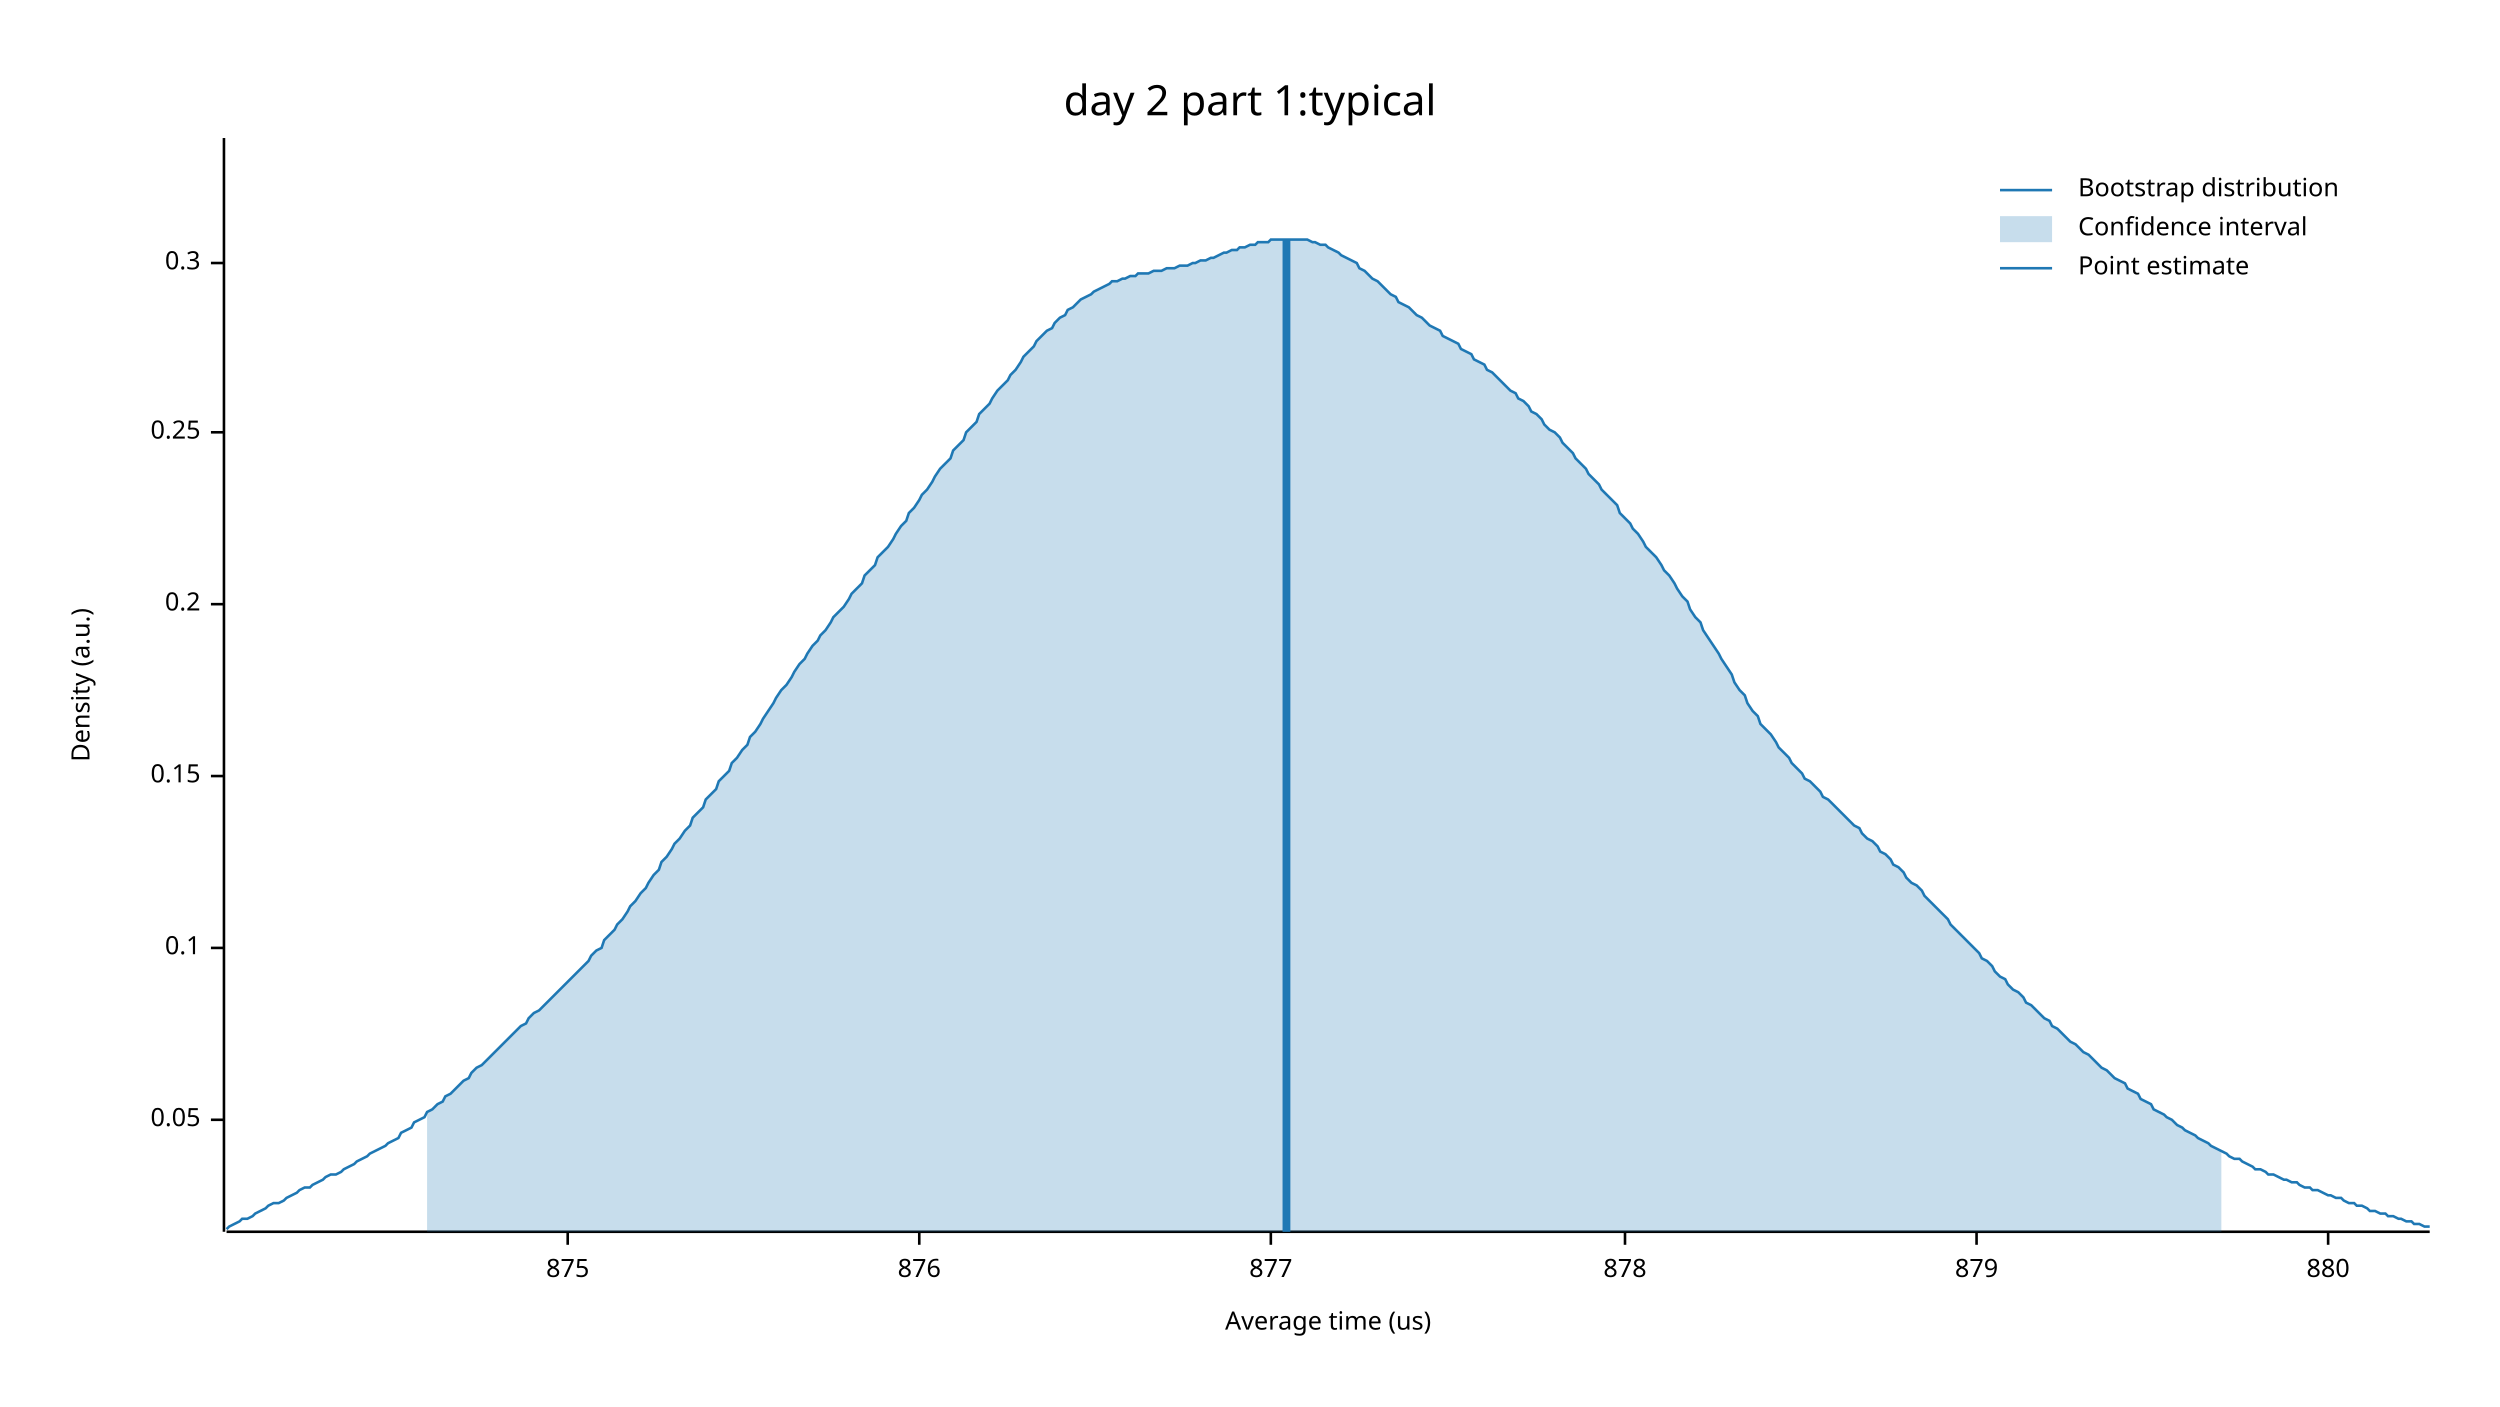
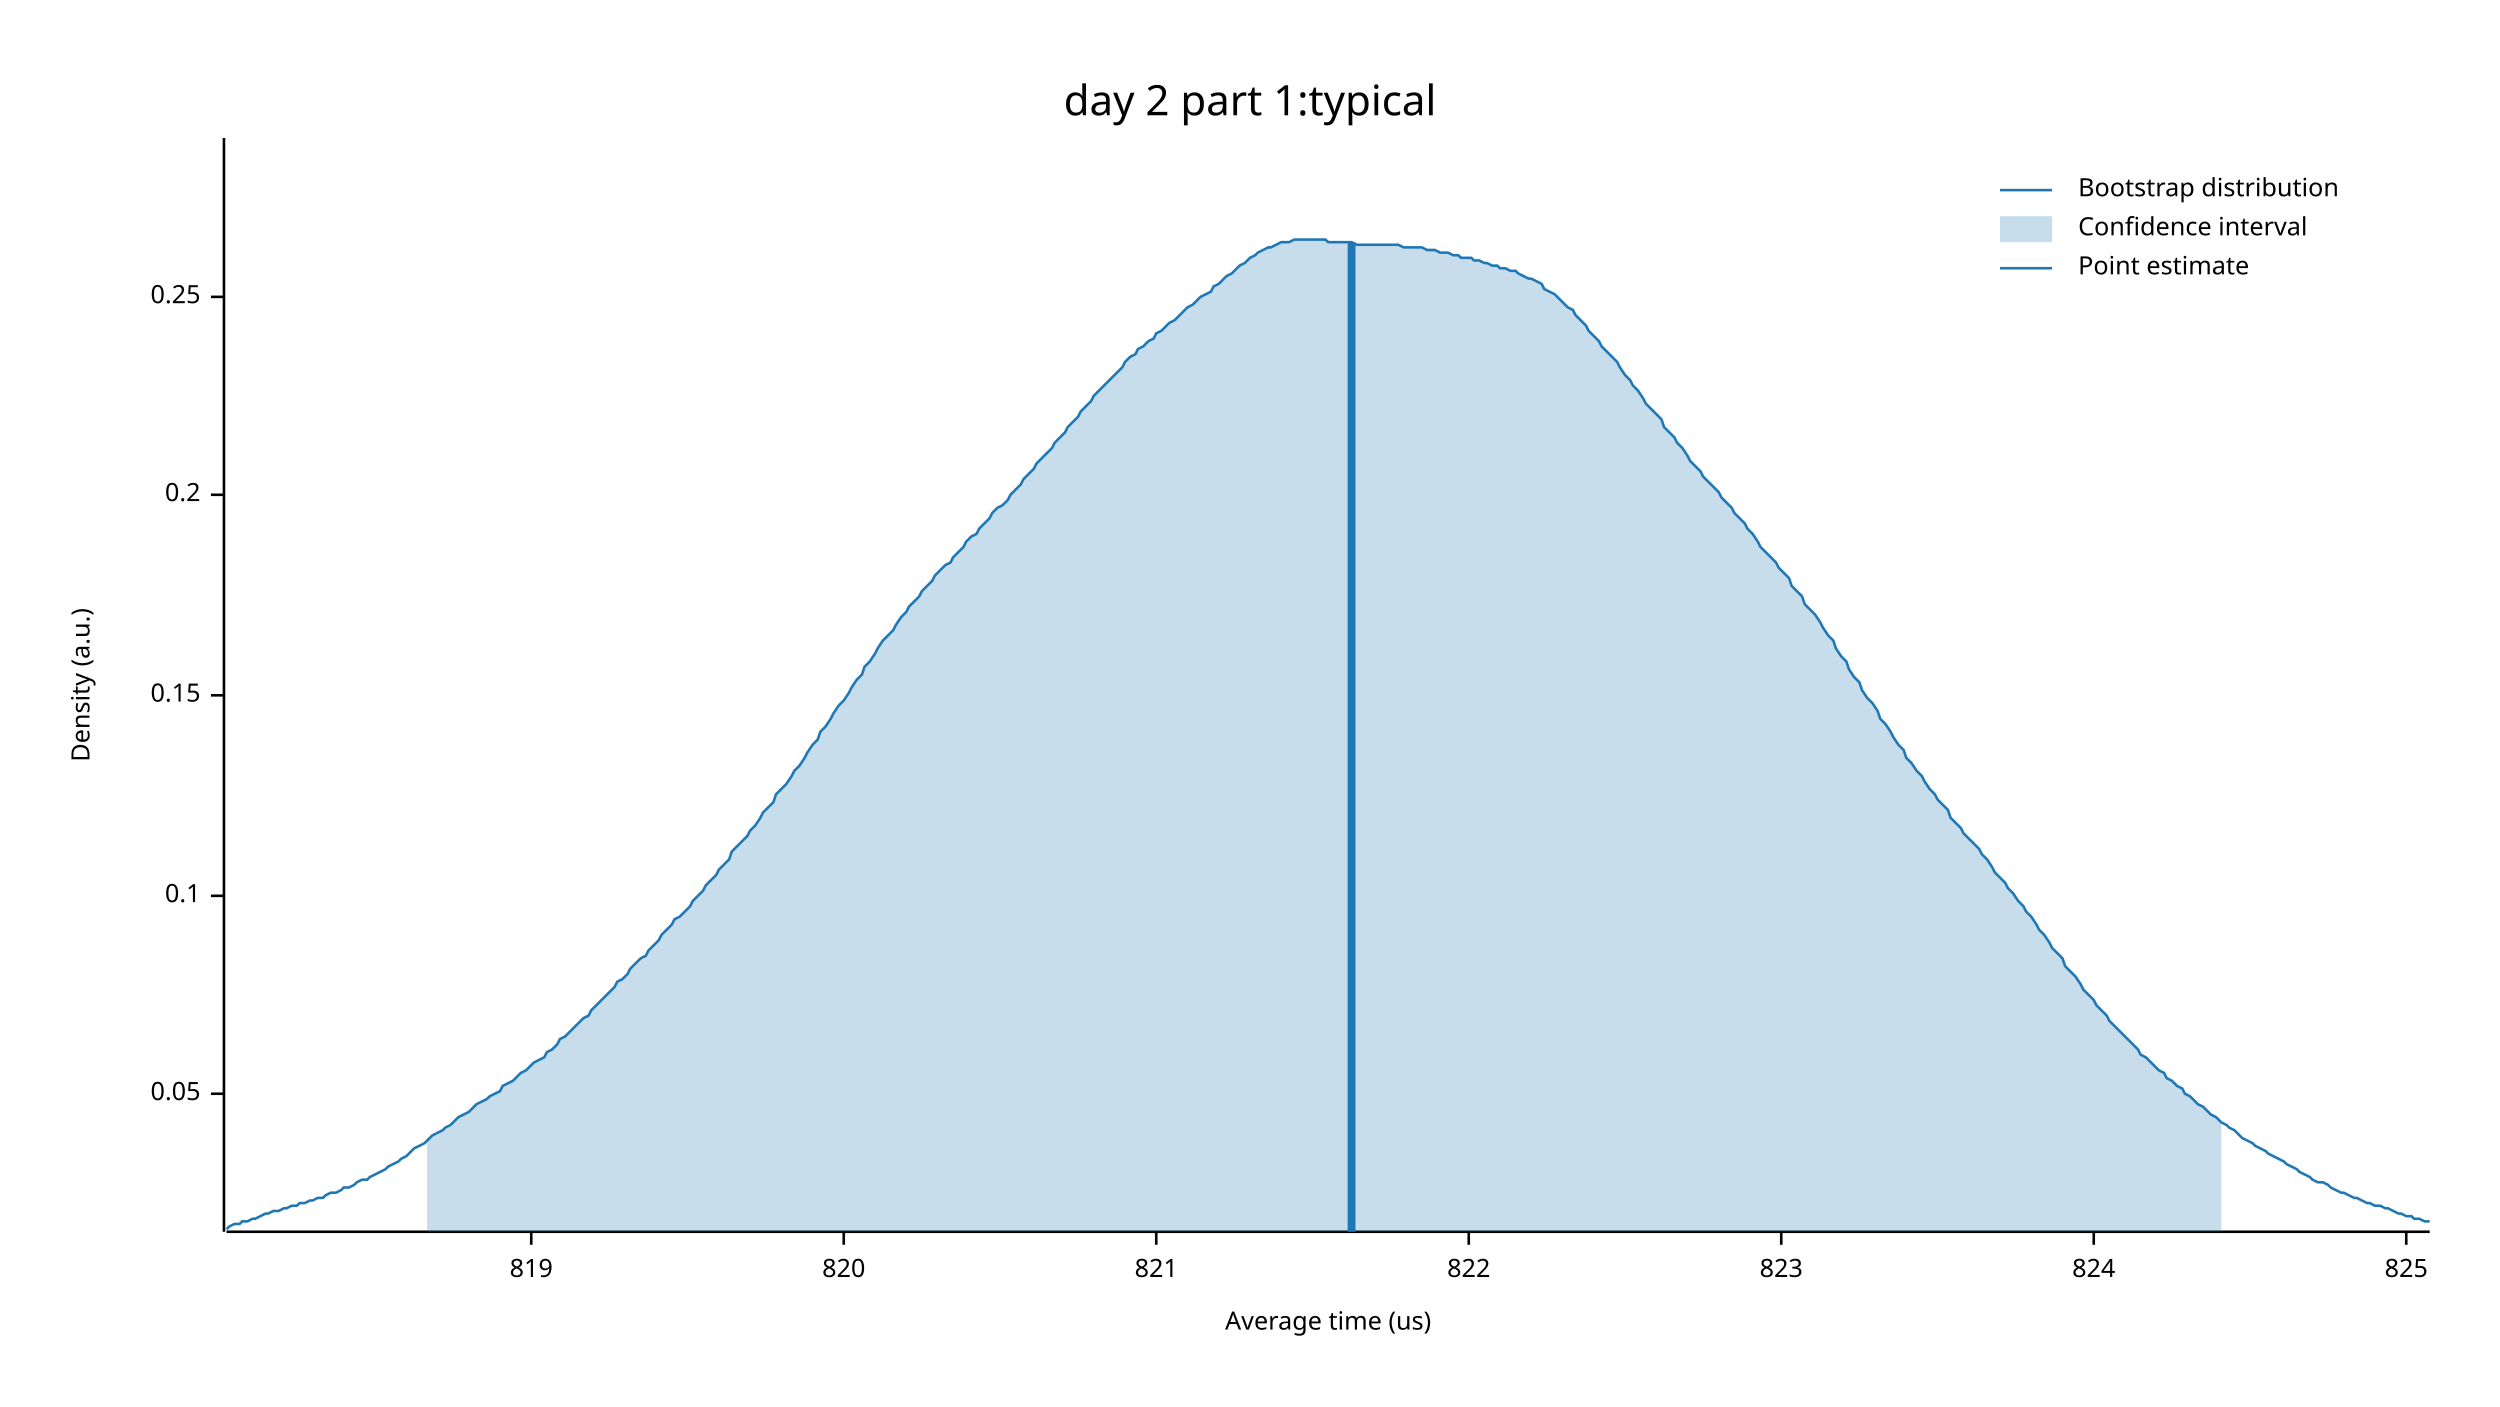
<svg xmlns="http://www.w3.org/2000/svg" width="960" height="540" viewBox="0 0 960 540">
  <text x="480" y="32" dy="0.76em" text-anchor="middle" font-family="sans-serif" font-size="16.129" opacity="1" fill="#000000">
day 2 part 1:typical
</text>
  <text x="27" y="263" dy="0.76em" text-anchor="middle" font-family="sans-serif" font-size="9.677" opacity="1" fill="#000000" transform="rotate(270, 27, 263)">
Density (a.u.)
</text>
  <text x="510" y="513" dy="-0.5ex" text-anchor="middle" font-family="sans-serif" font-size="9.677" opacity="1" fill="#000000">
Average time (us)
</text>
  <polyline fill="none" opacity="1" stroke="#000000" stroke-width="1" points="86,53 86,473 " />
-   <text x="77" y="430" dy="0.5ex" text-anchor="end" font-family="sans-serif" font-size="9.677" opacity="1" fill="#000000">
+   <text x="77" y="420" dy="0.5ex" text-anchor="end" font-family="sans-serif" font-size="9.677" opacity="1" fill="#000000">
0.05
</text>
-   <polyline fill="none" opacity="1" stroke="#000000" stroke-width="1" points="81,430 86,430 " />
-   <text x="77" y="364" dy="0.5ex" text-anchor="end" font-family="sans-serif" font-size="9.677" opacity="1" fill="#000000">
+   <polyline fill="none" opacity="1" stroke="#000000" stroke-width="1" points="81,420 86,420 " />
+   <text x="77" y="344" dy="0.5ex" text-anchor="end" font-family="sans-serif" font-size="9.677" opacity="1" fill="#000000">
0.1
</text>
-   <polyline fill="none" opacity="1" stroke="#000000" stroke-width="1" points="81,364 86,364 " />
-   <text x="77" y="298" dy="0.5ex" text-anchor="end" font-family="sans-serif" font-size="9.677" opacity="1" fill="#000000">
+   <polyline fill="none" opacity="1" stroke="#000000" stroke-width="1" points="81,344 86,344 " />
+   <text x="77" y="267" dy="0.5ex" text-anchor="end" font-family="sans-serif" font-size="9.677" opacity="1" fill="#000000">
0.15
</text>
-   <polyline fill="none" opacity="1" stroke="#000000" stroke-width="1" points="81,298 86,298 " />
-   <text x="77" y="232" dy="0.5ex" text-anchor="end" font-family="sans-serif" font-size="9.677" opacity="1" fill="#000000">
+   <polyline fill="none" opacity="1" stroke="#000000" stroke-width="1" points="81,267 86,267 " />
+   <text x="77" y="190" dy="0.5ex" text-anchor="end" font-family="sans-serif" font-size="9.677" opacity="1" fill="#000000">
0.2
</text>
-   <polyline fill="none" opacity="1" stroke="#000000" stroke-width="1" points="81,232 86,232 " />
-   <text x="77" y="166" dy="0.5ex" text-anchor="end" font-family="sans-serif" font-size="9.677" opacity="1" fill="#000000">
+   <polyline fill="none" opacity="1" stroke="#000000" stroke-width="1" points="81,190 86,190 " />
+   <text x="77" y="114" dy="0.5ex" text-anchor="end" font-family="sans-serif" font-size="9.677" opacity="1" fill="#000000">
0.25
</text>
-   <polyline fill="none" opacity="1" stroke="#000000" stroke-width="1" points="81,166 86,166 " />
-   <text x="77" y="101" dy="0.5ex" text-anchor="end" font-family="sans-serif" font-size="9.677" opacity="1" fill="#000000">
- 0.3
+   <polyline fill="none" opacity="1" stroke="#000000" stroke-width="1" points="81,114 86,114 " />
+   <polyline fill="none" opacity="1" stroke="#000000" stroke-width="1" points="87,473 933,473 " />
+   <text x="204" y="483" dy="0.76em" text-anchor="middle" font-family="sans-serif" font-size="9.677" opacity="1" fill="#000000">
+ 819
</text>
-   <polyline fill="none" opacity="1" stroke="#000000" stroke-width="1" points="81,101 86,101 " />
-   <polyline fill="none" opacity="1" stroke="#000000" stroke-width="1" points="87,473 933,473 " />
-   <text x="218" y="483" dy="0.76em" text-anchor="middle" font-family="sans-serif" font-size="9.677" opacity="1" fill="#000000">
- 875
+   <polyline fill="none" opacity="1" stroke="#000000" stroke-width="1" points="204,473 204,478 " />
+   <text x="324" y="483" dy="0.76em" text-anchor="middle" font-family="sans-serif" font-size="9.677" opacity="1" fill="#000000">
+ 820
</text>
-   <polyline fill="none" opacity="1" stroke="#000000" stroke-width="1" points="218,473 218,478 " />
-   <text x="353" y="483" dy="0.76em" text-anchor="middle" font-family="sans-serif" font-size="9.677" opacity="1" fill="#000000">
- 876
+   <polyline fill="none" opacity="1" stroke="#000000" stroke-width="1" points="324,473 324,478 " />
+   <text x="444" y="483" dy="0.76em" text-anchor="middle" font-family="sans-serif" font-size="9.677" opacity="1" fill="#000000">
+ 821
</text>
-   <polyline fill="none" opacity="1" stroke="#000000" stroke-width="1" points="353,473 353,478 " />
-   <text x="488" y="483" dy="0.76em" text-anchor="middle" font-family="sans-serif" font-size="9.677" opacity="1" fill="#000000">
- 877
+   <polyline fill="none" opacity="1" stroke="#000000" stroke-width="1" points="444,473 444,478 " />
+   <text x="564" y="483" dy="0.76em" text-anchor="middle" font-family="sans-serif" font-size="9.677" opacity="1" fill="#000000">
+ 822
</text>
-   <polyline fill="none" opacity="1" stroke="#000000" stroke-width="1" points="488,473 488,478 " />
-   <text x="624" y="483" dy="0.76em" text-anchor="middle" font-family="sans-serif" font-size="9.677" opacity="1" fill="#000000">
- 878
+   <polyline fill="none" opacity="1" stroke="#000000" stroke-width="1" points="564,473 564,478 " />
+   <text x="684" y="483" dy="0.76em" text-anchor="middle" font-family="sans-serif" font-size="9.677" opacity="1" fill="#000000">
+ 823
</text>
-   <polyline fill="none" opacity="1" stroke="#000000" stroke-width="1" points="624,473 624,478 " />
-   <text x="759" y="483" dy="0.76em" text-anchor="middle" font-family="sans-serif" font-size="9.677" opacity="1" fill="#000000">
- 879
+   <polyline fill="none" opacity="1" stroke="#000000" stroke-width="1" points="684,473 684,478 " />
+   <text x="804" y="483" dy="0.76em" text-anchor="middle" font-family="sans-serif" font-size="9.677" opacity="1" fill="#000000">
+ 824
</text>
-   <polyline fill="none" opacity="1" stroke="#000000" stroke-width="1" points="759,473 759,478 " />
-   <text x="894" y="483" dy="0.76em" text-anchor="middle" font-family="sans-serif" font-size="9.677" opacity="1" fill="#000000">
- 880
+   <polyline fill="none" opacity="1" stroke="#000000" stroke-width="1" points="804,473 804,478 " />
+   <text x="924" y="483" dy="0.76em" text-anchor="middle" font-family="sans-serif" font-size="9.677" opacity="1" fill="#000000">
+ 825
</text>
-   <polyline fill="none" opacity="1" stroke="#000000" stroke-width="1" points="894,473 894,478 " />
-   <polyline fill="none" opacity="1" stroke="#1F78B4" stroke-width="1" points="87,472 88,471 90,470 92,469 93,468 95,468 97,467 98,466 100,465 102,464 103,463 105,462 107,462 109,461 110,460 112,459 114,458 115,457 117,456 119,456 120,455 122,454 124,453 125,452 127,451 129,451 131,450 132,449 134,448 136,447 137,446 139,445 141,444 142,443 144,442 146,441 148,440 149,439 151,438 153,437 154,435 156,434 158,433 159,431 161,430 163,429 164,427 166,426 168,424 170,423 171,421 173,420 175,418 176,417 178,415 180,414 181,412 183,410 185,409 187,407 188,406 190,404 192,402 193,401 195,399 197,397 198,396 200,394 202,393 203,391 205,389 207,388 209,386 210,385 212,383 214,381 215,380 217,378 219,376 220,375 222,373 224,371 226,369 227,367 229,365 231,364 232,361 234,359 236,357 237,355 239,353 241,350 242,348 244,346 246,343 248,341 249,339 251,336 253,334 254,331 256,329 258,326 259,324 261,322 263,319 265,317 266,314 268,312 270,310 271,307 273,305 275,303 276,300 278,298 280,296 281,293 283,291 285,288 287,286 288,283 290,281 292,278 293,276 295,273 297,270 298,268 300,265 302,263 304,260 305,258 307,255 309,253 310,251 312,248 314,246 315,244 317,242 319,239 320,237 322,235 324,233 326,230 327,228 329,226 331,224 332,221 334,219 336,217 337,214 339,212 341,210 343,207 344,205 346,202 348,200 349,197 351,195 353,192 354,190 356,188 358,185 359,183 361,180 363,178 365,176 366,173 368,171 370,169 371,166 373,164 375,162 376,159 378,157 380,155 381,153 383,150 385,148 387,146 388,144 390,142 392,139 393,137 395,135 397,133 398,131 400,129 402,127 404,126 405,124 407,122 409,121 410,119 412,118 414,116 415,115 417,114 419,113 420,112 422,111 424,110 426,109 427,108 429,108 431,107 432,107 434,106 436,106 437,105 439,105 441,105 443,104 444,104 446,104 448,103 449,103 451,103 453,102 454,102 456,102 458,101 459,101 461,100 463,100 465,99 466,99 468,98 470,97 471,97 473,96 475,96 476,95 478,95 480,94 482,94 483,93 485,93 487,93 488,92 490,92 492,92 493,92 495,92 497,92 498,92 500,92 502,92 504,93 505,93 507,94 509,94 510,95 512,96 514,97 515,98 517,99 519,100 521,101 522,103 524,104 526,106 527,107 529,108 531,110 532,111 534,113 536,114 537,116 539,117 541,118 543,120 544,121 546,122 548,124 549,125 551,126 553,127 554,129 556,130 558,131 560,132 561,134 563,135 565,136 566,138 568,139 570,140 571,142 573,143 575,145 576,146 578,148 580,150 582,151 583,153 585,154 587,156 588,158 590,159 592,161 593,163 595,165 597,166 599,168 600,170 602,172 604,174 605,176 607,178 609,180 610,182 612,184 614,186 615,188 617,190 619,192 621,194 622,197 624,199 626,201 627,203 629,205 631,208 632,210 634,212 636,214 638,217 639,219 641,221 643,224 644,226 646,229 648,231 649,234 651,237 653,239 654,242 656,245 658,248 660,251 661,253 663,256 665,259 666,262 668,265 670,267 671,270 673,273 675,275 676,278 678,280 680,282 682,285 683,287 685,289 687,291 688,293 690,295 692,297 693,299 695,300 697,302 699,304 700,306 702,307 704,309 705,310 707,312 709,314 710,315 712,317 714,318 715,320 717,322 719,323 721,325 722,327 724,328 726,330 727,332 729,333 731,335 732,337 734,339 736,340 738,342 739,344 741,346 743,348 744,349 746,351 748,353 749,355 751,357 753,359 754,360 756,362 758,364 760,366 761,368 763,369 765,371 766,373 768,375 770,376 771,378 773,380 775,381 777,383 778,385 780,386 782,388 783,389 785,391 787,392 788,394 790,395 792,397 793,398 795,400 797,401 799,403 800,404 802,405 804,407 805,408 807,410 809,411 810,412 812,414 814,415 816,416 817,418 819,419 821,420 822,422 824,423 826,424 827,426 829,427 831,428 832,429 834,430 836,432 838,433 839,434 841,435 843,436 844,437 846,438 848,439 849,440 851,441 853,442 855,443 856,444 858,445 860,445 861,446 863,447 865,448 866,449 868,449 870,450 871,451 873,451 875,452 877,453 878,453 880,454 882,454 883,455 885,456 887,456 888,457 890,457 892,458 894,459 895,459 897,460 899,460 900,461 902,462 904,462 905,463 907,463 909,464 910,465 912,465 914,466 916,466 917,467 919,467 921,468 922,468 924,469 926,469 927,470 929,470 931,471 933,471 " />
-   <polygon opacity="0.25" fill="#1F78B4" points="164,427 166,426 168,424 170,423 171,421 173,420 175,418 176,417 178,415 180,414 181,412 183,410 185,409 187,407 188,406 190,404 192,402 193,401 195,399 197,397 198,396 200,394 202,393 203,391 205,389 207,388 209,386 210,385 212,383 214,381 215,380 217,378 219,376 220,375 222,373 224,371 226,369 227,367 229,365 231,364 232,361 234,359 236,357 237,355 239,353 241,350 242,348 244,346 246,343 248,341 249,339 251,336 253,334 254,331 256,329 258,326 259,324 261,322 263,319 265,317 266,314 268,312 270,310 271,307 273,305 275,303 276,300 278,298 280,296 281,293 283,291 285,288 287,286 288,283 290,281 292,278 293,276 295,273 297,270 298,268 300,265 302,263 304,260 305,258 307,255 309,253 310,251 312,248 314,246 315,244 317,242 319,239 320,237 322,235 324,233 326,230 327,228 329,226 331,224 332,221 334,219 336,217 337,214 339,212 341,210 343,207 344,205 346,202 348,200 349,197 351,195 353,192 354,190 356,188 358,185 359,183 361,180 363,178 365,176 366,173 368,171 370,169 371,166 373,164 375,162 376,159 378,157 380,155 381,153 383,150 385,148 387,146 388,144 390,142 392,139 393,137 395,135 397,133 398,131 400,129 402,127 404,126 405,124 407,122 409,121 410,119 412,118 414,116 415,115 417,114 419,113 420,112 422,111 424,110 426,109 427,108 429,108 431,107 432,107 434,106 436,106 437,105 439,105 441,105 443,104 444,104 446,104 448,103 449,103 451,103 453,102 454,102 456,102 458,101 459,101 461,100 463,100 465,99 466,99 468,98 470,97 471,97 473,96 475,96 476,95 478,95 480,94 482,94 483,93 485,93 487,93 488,92 490,92 492,92 493,92 495,92 497,92 498,92 500,92 502,92 504,93 505,93 507,94 509,94 510,95 512,96 514,97 515,98 517,99 519,100 521,101 522,103 524,104 526,106 527,107 529,108 531,110 532,111 534,113 536,114 537,116 539,117 541,118 543,120 544,121 546,122 548,124 549,125 551,126 553,127 554,129 556,130 558,131 560,132 561,134 563,135 565,136 566,138 568,139 570,140 571,142 573,143 575,145 576,146 578,148 580,150 582,151 583,153 585,154 587,156 588,158 590,159 592,161 593,163 595,165 597,166 599,168 600,170 602,172 604,174 605,176 607,178 609,180 610,182 612,184 614,186 615,188 617,190 619,192 621,194 622,197 624,199 626,201 627,203 629,205 631,208 632,210 634,212 636,214 638,217 639,219 641,221 643,224 644,226 646,229 648,231 649,234 651,237 653,239 654,242 656,245 658,248 660,251 661,253 663,256 665,259 666,262 668,265 670,267 671,270 673,273 675,275 676,278 678,280 680,282 682,285 683,287 685,289 687,291 688,293 690,295 692,297 693,299 695,300 697,302 699,304 700,306 702,307 704,309 705,310 707,312 709,314 710,315 712,317 714,318 715,320 717,322 719,323 721,325 722,327 724,328 726,330 727,332 729,333 731,335 732,337 734,339 736,340 738,342 739,344 741,346 743,348 744,349 746,351 748,353 749,355 751,357 753,359 754,360 756,362 758,364 760,366 761,368 763,369 765,371 766,373 768,375 770,376 771,378 773,380 775,381 777,383 778,385 780,386 782,388 783,389 785,391 787,392 788,394 790,395 792,397 793,398 795,400 797,401 799,403 800,404 802,405 804,407 805,408 807,410 809,411 810,412 812,414 814,415 816,416 817,418 819,419 821,420 822,422 824,423 826,424 827,426 829,427 831,428 832,429 834,430 836,432 838,433 839,434 841,435 843,436 844,437 846,438 848,439 849,440 851,441 853,442 853,473 164,473 " />
-   <polyline fill="none" opacity="1" stroke="#1F78B4" stroke-width="3" points="494,473 494,92 " />
+   <polyline fill="none" opacity="1" stroke="#000000" stroke-width="1" points="924,473 924,478 " />
+   <polyline fill="none" opacity="1" stroke="#1F78B4" stroke-width="1" points="87,472 88,471 90,470 92,470 93,469 95,469 97,468 98,468 100,467 102,466 103,466 105,465 107,465 109,464 110,464 112,463 114,463 115,462 117,462 119,461 120,461 122,460 124,460 125,459 127,458 129,458 131,457 132,456 134,456 136,455 137,454 139,453 141,453 142,452 144,451 146,450 148,449 149,448 151,447 153,446 154,445 156,444 158,442 159,441 161,440 163,439 164,438 166,436 168,435 170,434 171,433 173,432 175,430 176,429 178,428 180,427 181,426 183,424 185,423 187,422 188,421 190,420 192,419 193,417 195,416 197,415 198,414 200,412 202,411 203,410 205,408 207,407 209,406 210,404 212,403 214,401 215,399 217,398 219,396 220,395 222,393 224,391 226,390 227,388 229,386 231,384 232,383 234,381 236,379 237,377 239,376 241,374 242,372 244,370 246,368 248,367 249,365 251,363 253,361 254,359 256,357 258,355 259,353 261,352 263,350 265,348 266,346 268,344 270,342 271,340 273,338 275,336 276,334 278,332 280,330 281,327 283,325 285,323 287,321 288,319 290,317 292,314 293,312 295,310 297,308 298,305 300,303 302,301 304,298 305,296 307,294 309,291 310,289 312,286 314,284 315,281 317,279 319,276 320,274 322,271 324,269 326,266 327,264 329,261 331,259 332,256 334,254 336,251 337,249 339,246 341,244 343,242 344,240 346,237 348,235 349,233 351,231 353,229 354,227 356,225 358,223 359,221 361,219 363,217 365,216 366,214 368,212 370,210 371,208 373,206 375,205 376,203 378,201 380,199 381,197 383,195 385,194 387,192 388,190 390,188 392,186 393,184 395,182 397,180 398,178 400,176 402,174 404,172 405,170 407,168 409,166 410,164 412,162 414,160 415,158 417,156 419,154 420,152 422,150 424,148 426,146 427,145 429,143 431,141 432,139 434,137 436,136 437,134 439,133 441,131 443,130 444,128 446,127 448,125 449,124 451,123 453,121 454,120 456,118 458,117 459,116 461,114 463,113 465,112 466,110 468,109 470,107 471,106 473,105 475,103 476,102 478,101 480,99 482,98 483,97 485,96 487,95 488,95 490,94 492,93 493,93 495,93 497,92 498,92 500,92 502,92 504,92 505,92 507,92 509,92 510,93 512,93 514,93 515,93 517,93 519,93 521,94 522,94 524,94 526,94 527,94 529,94 531,94 532,94 534,94 536,94 537,94 539,95 541,95 543,95 544,95 546,95 548,96 549,96 551,96 553,97 554,97 556,97 558,98 560,98 561,99 563,99 565,99 566,100 568,100 570,101 571,101 573,102 575,102 576,103 578,103 580,104 582,104 583,105 585,106 587,107 588,107 590,108 592,109 593,111 595,112 597,113 599,115 600,116 602,118 604,119 605,121 607,123 609,125 610,127 612,129 614,131 615,133 617,135 619,137 621,139 622,141 624,144 626,146 627,148 629,150 631,153 632,155 634,157 636,159 638,161 639,164 641,166 643,168 644,170 646,172 648,175 649,177 651,179 653,181 654,183 656,185 658,187 660,189 661,191 663,193 665,195 666,197 668,199 670,201 671,203 673,205 675,208 676,210 678,212 680,214 682,216 683,218 685,220 687,222 688,225 690,227 692,229 693,232 695,234 697,236 699,239 700,241 702,244 704,246 705,249 707,252 709,254 710,257 712,260 714,262 715,265 717,268 719,270 721,273 722,276 724,278 726,281 727,283 729,286 731,288 732,291 734,293 736,296 738,298 739,300 741,303 743,305 744,307 746,309 748,311 749,314 751,316 753,318 754,320 756,322 758,324 760,326 761,328 763,330 765,333 766,335 768,337 770,339 771,341 773,343 775,346 777,348 778,350 780,352 782,355 783,357 785,359 787,362 788,364 790,366 792,368 793,371 795,373 797,375 799,378 800,380 802,382 804,384 805,386 807,388 809,390 810,392 812,394 814,396 816,398 817,399 819,401 821,403 822,405 824,406 826,408 827,409 829,411 831,412 832,414 834,415 836,417 838,418 839,420 841,421 843,423 844,424 846,425 848,427 849,428 851,429 853,431 855,432 856,433 858,434 860,436 861,437 863,438 865,439 866,440 868,441 870,442 871,443 873,444 875,445 877,446 878,447 880,448 882,449 883,450 885,451 887,452 888,453 890,454 892,454 894,455 895,456 897,457 899,458 900,458 902,459 904,460 905,460 907,461 909,462 910,462 912,463 914,463 916,464 917,464 919,465 921,466 922,466 924,467 926,467 927,468 929,468 931,469 933,469 " />
+   <polygon opacity="0.25" fill="#1F78B4" points="164,438 166,436 168,435 170,434 171,433 173,432 175,430 176,429 178,428 180,427 181,426 183,424 185,423 187,422 188,421 190,420 192,419 193,417 195,416 197,415 198,414 200,412 202,411 203,410 205,408 207,407 209,406 210,404 212,403 214,401 215,399 217,398 219,396 220,395 222,393 224,391 226,390 227,388 229,386 231,384 232,383 234,381 236,379 237,377 239,376 241,374 242,372 244,370 246,368 248,367 249,365 251,363 253,361 254,359 256,357 258,355 259,353 261,352 263,350 265,348 266,346 268,344 270,342 271,340 273,338 275,336 276,334 278,332 280,330 281,327 283,325 285,323 287,321 288,319 290,317 292,314 293,312 295,310 297,308 298,305 300,303 302,301 304,298 305,296 307,294 309,291 310,289 312,286 314,284 315,281 317,279 319,276 320,274 322,271 324,269 326,266 327,264 329,261 331,259 332,256 334,254 336,251 337,249 339,246 341,244 343,242 344,240 346,237 348,235 349,233 351,231 353,229 354,227 356,225 358,223 359,221 361,219 363,217 365,216 366,214 368,212 370,210 371,208 373,206 375,205 376,203 378,201 380,199 381,197 383,195 385,194 387,192 388,190 390,188 392,186 393,184 395,182 397,180 398,178 400,176 402,174 404,172 405,170 407,168 409,166 410,164 412,162 414,160 415,158 417,156 419,154 420,152 422,150 424,148 426,146 427,145 429,143 431,141 432,139 434,137 436,136 437,134 439,133 441,131 443,130 444,128 446,127 448,125 449,124 451,123 453,121 454,120 456,118 458,117 459,116 461,114 463,113 465,112 466,110 468,109 470,107 471,106 473,105 475,103 476,102 478,101 480,99 482,98 483,97 485,96 487,95 488,95 490,94 492,93 493,93 495,93 497,92 498,92 500,92 502,92 504,92 505,92 507,92 509,92 510,93 512,93 514,93 515,93 517,93 519,93 521,94 522,94 524,94 526,94 527,94 529,94 531,94 532,94 534,94 536,94 537,94 539,95 541,95 543,95 544,95 546,95 548,96 549,96 551,96 553,97 554,97 556,97 558,98 560,98 561,99 563,99 565,99 566,100 568,100 570,101 571,101 573,102 575,102 576,103 578,103 580,104 582,104 583,105 585,106 587,107 588,107 590,108 592,109 593,111 595,112 597,113 599,115 600,116 602,118 604,119 605,121 607,123 609,125 610,127 612,129 614,131 615,133 617,135 619,137 621,139 622,141 624,144 626,146 627,148 629,150 631,153 632,155 634,157 636,159 638,161 639,164 641,166 643,168 644,170 646,172 648,175 649,177 651,179 653,181 654,183 656,185 658,187 660,189 661,191 663,193 665,195 666,197 668,199 670,201 671,203 673,205 675,208 676,210 678,212 680,214 682,216 683,218 685,220 687,222 688,225 690,227 692,229 693,232 695,234 697,236 699,239 700,241 702,244 704,246 705,249 707,252 709,254 710,257 712,260 714,262 715,265 717,268 719,270 721,273 722,276 724,278 726,281 727,283 729,286 731,288 732,291 734,293 736,296 738,298 739,300 741,303 743,305 744,307 746,309 748,311 749,314 751,316 753,318 754,320 756,322 758,324 760,326 761,328 763,330 765,333 766,335 768,337 770,339 771,341 773,343 775,346 777,348 778,350 780,352 782,355 783,357 785,359 787,362 788,364 790,366 792,368 793,371 795,373 797,375 799,378 800,380 802,382 804,384 805,386 807,388 809,390 810,392 812,394 814,396 816,398 817,399 819,401 821,403 822,405 824,406 826,408 827,409 829,411 831,412 832,414 834,415 836,417 838,418 839,420 841,421 843,423 844,424 846,425 848,427 849,428 851,429 853,431 853,473 164,473 " />
+   <polyline fill="none" opacity="1" stroke="#1F78B4" stroke-width="3" points="519,473 519,93 " />
  <text x="798" y="68" dy="0.76em" text-anchor="start" font-family="sans-serif" font-size="9.677" opacity="1" fill="#000000">
Bootstrap distribution
</text>
  <text x="798" y="83" dy="0.76em" text-anchor="start" font-family="sans-serif" font-size="9.677" opacity="1" fill="#000000">
Confidence interval
</text>
  <text x="798" y="98" dy="0.76em" text-anchor="start" font-family="sans-serif" font-size="9.677" opacity="1" fill="#000000">
Point estimate
</text>
  <polyline fill="none" opacity="1" stroke="#1F78B4" stroke-width="1" points="768,73 788,73 " />
  <rect x="768" y="83" width="20" height="10" opacity="0.25" fill="#1F78B4" stroke="none" />
  <polyline fill="none" opacity="1" stroke="#1F78B4" stroke-width="1" points="768,103 788,103 " />
</svg>
